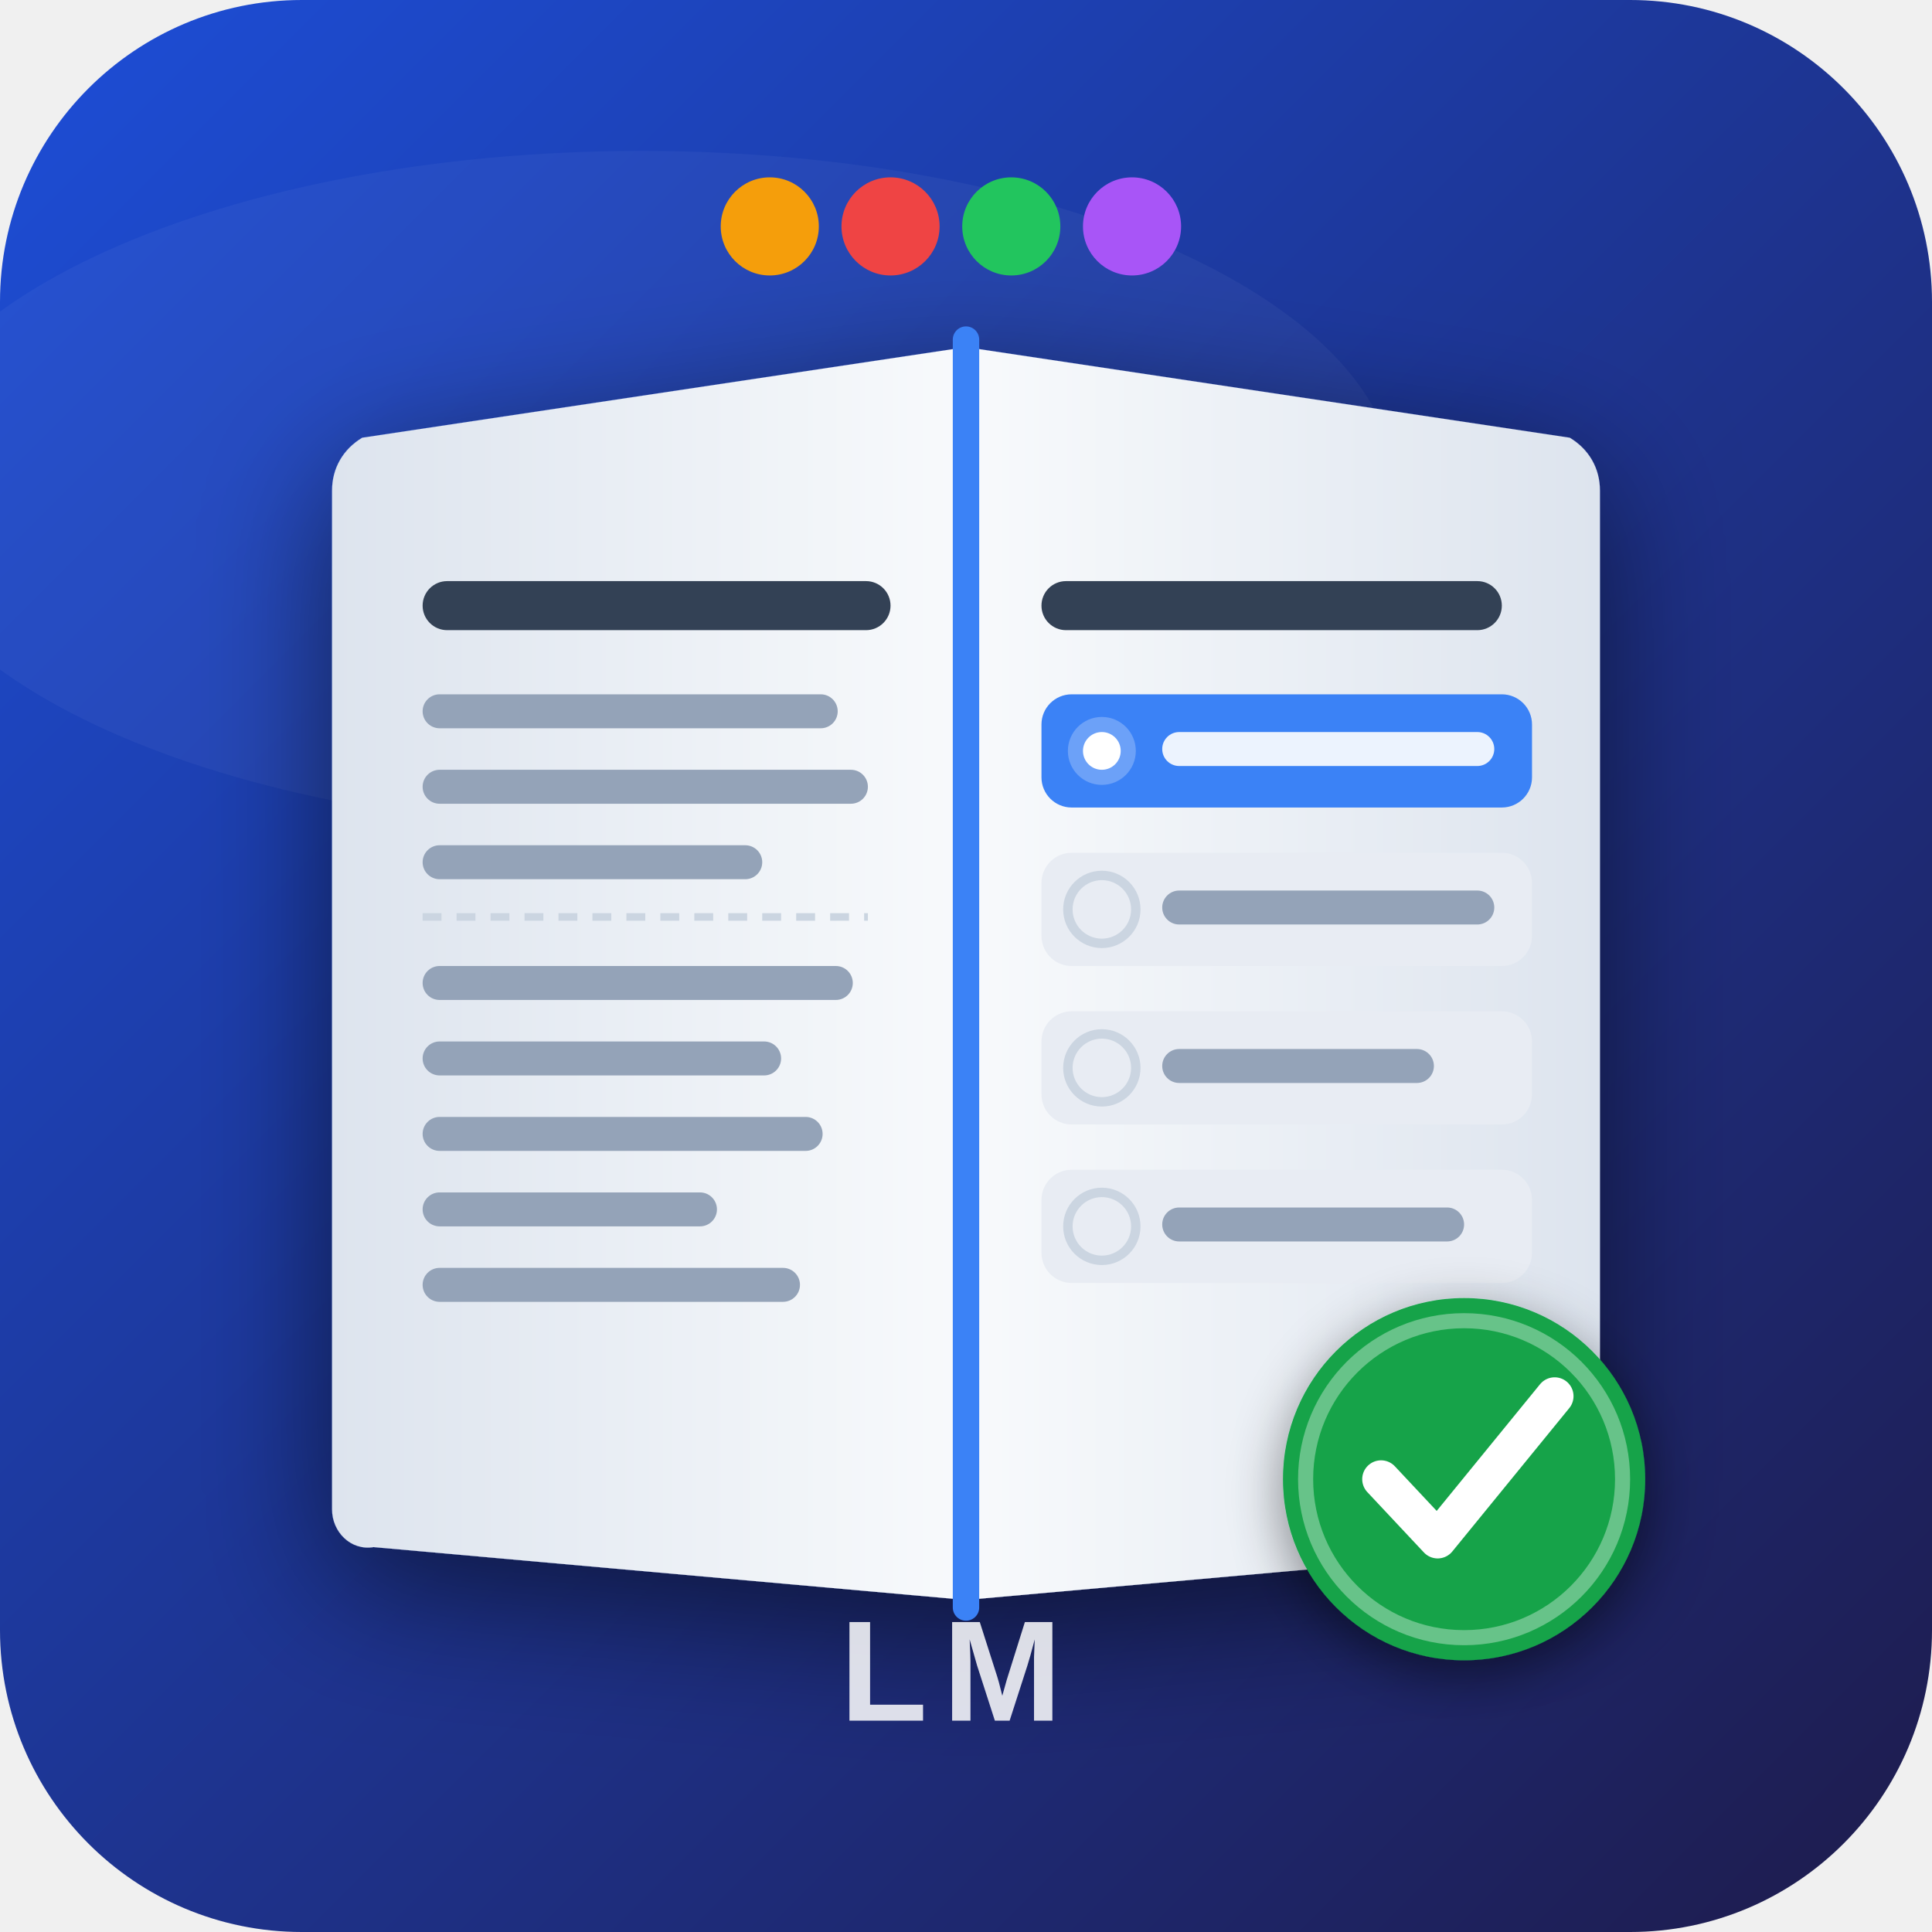
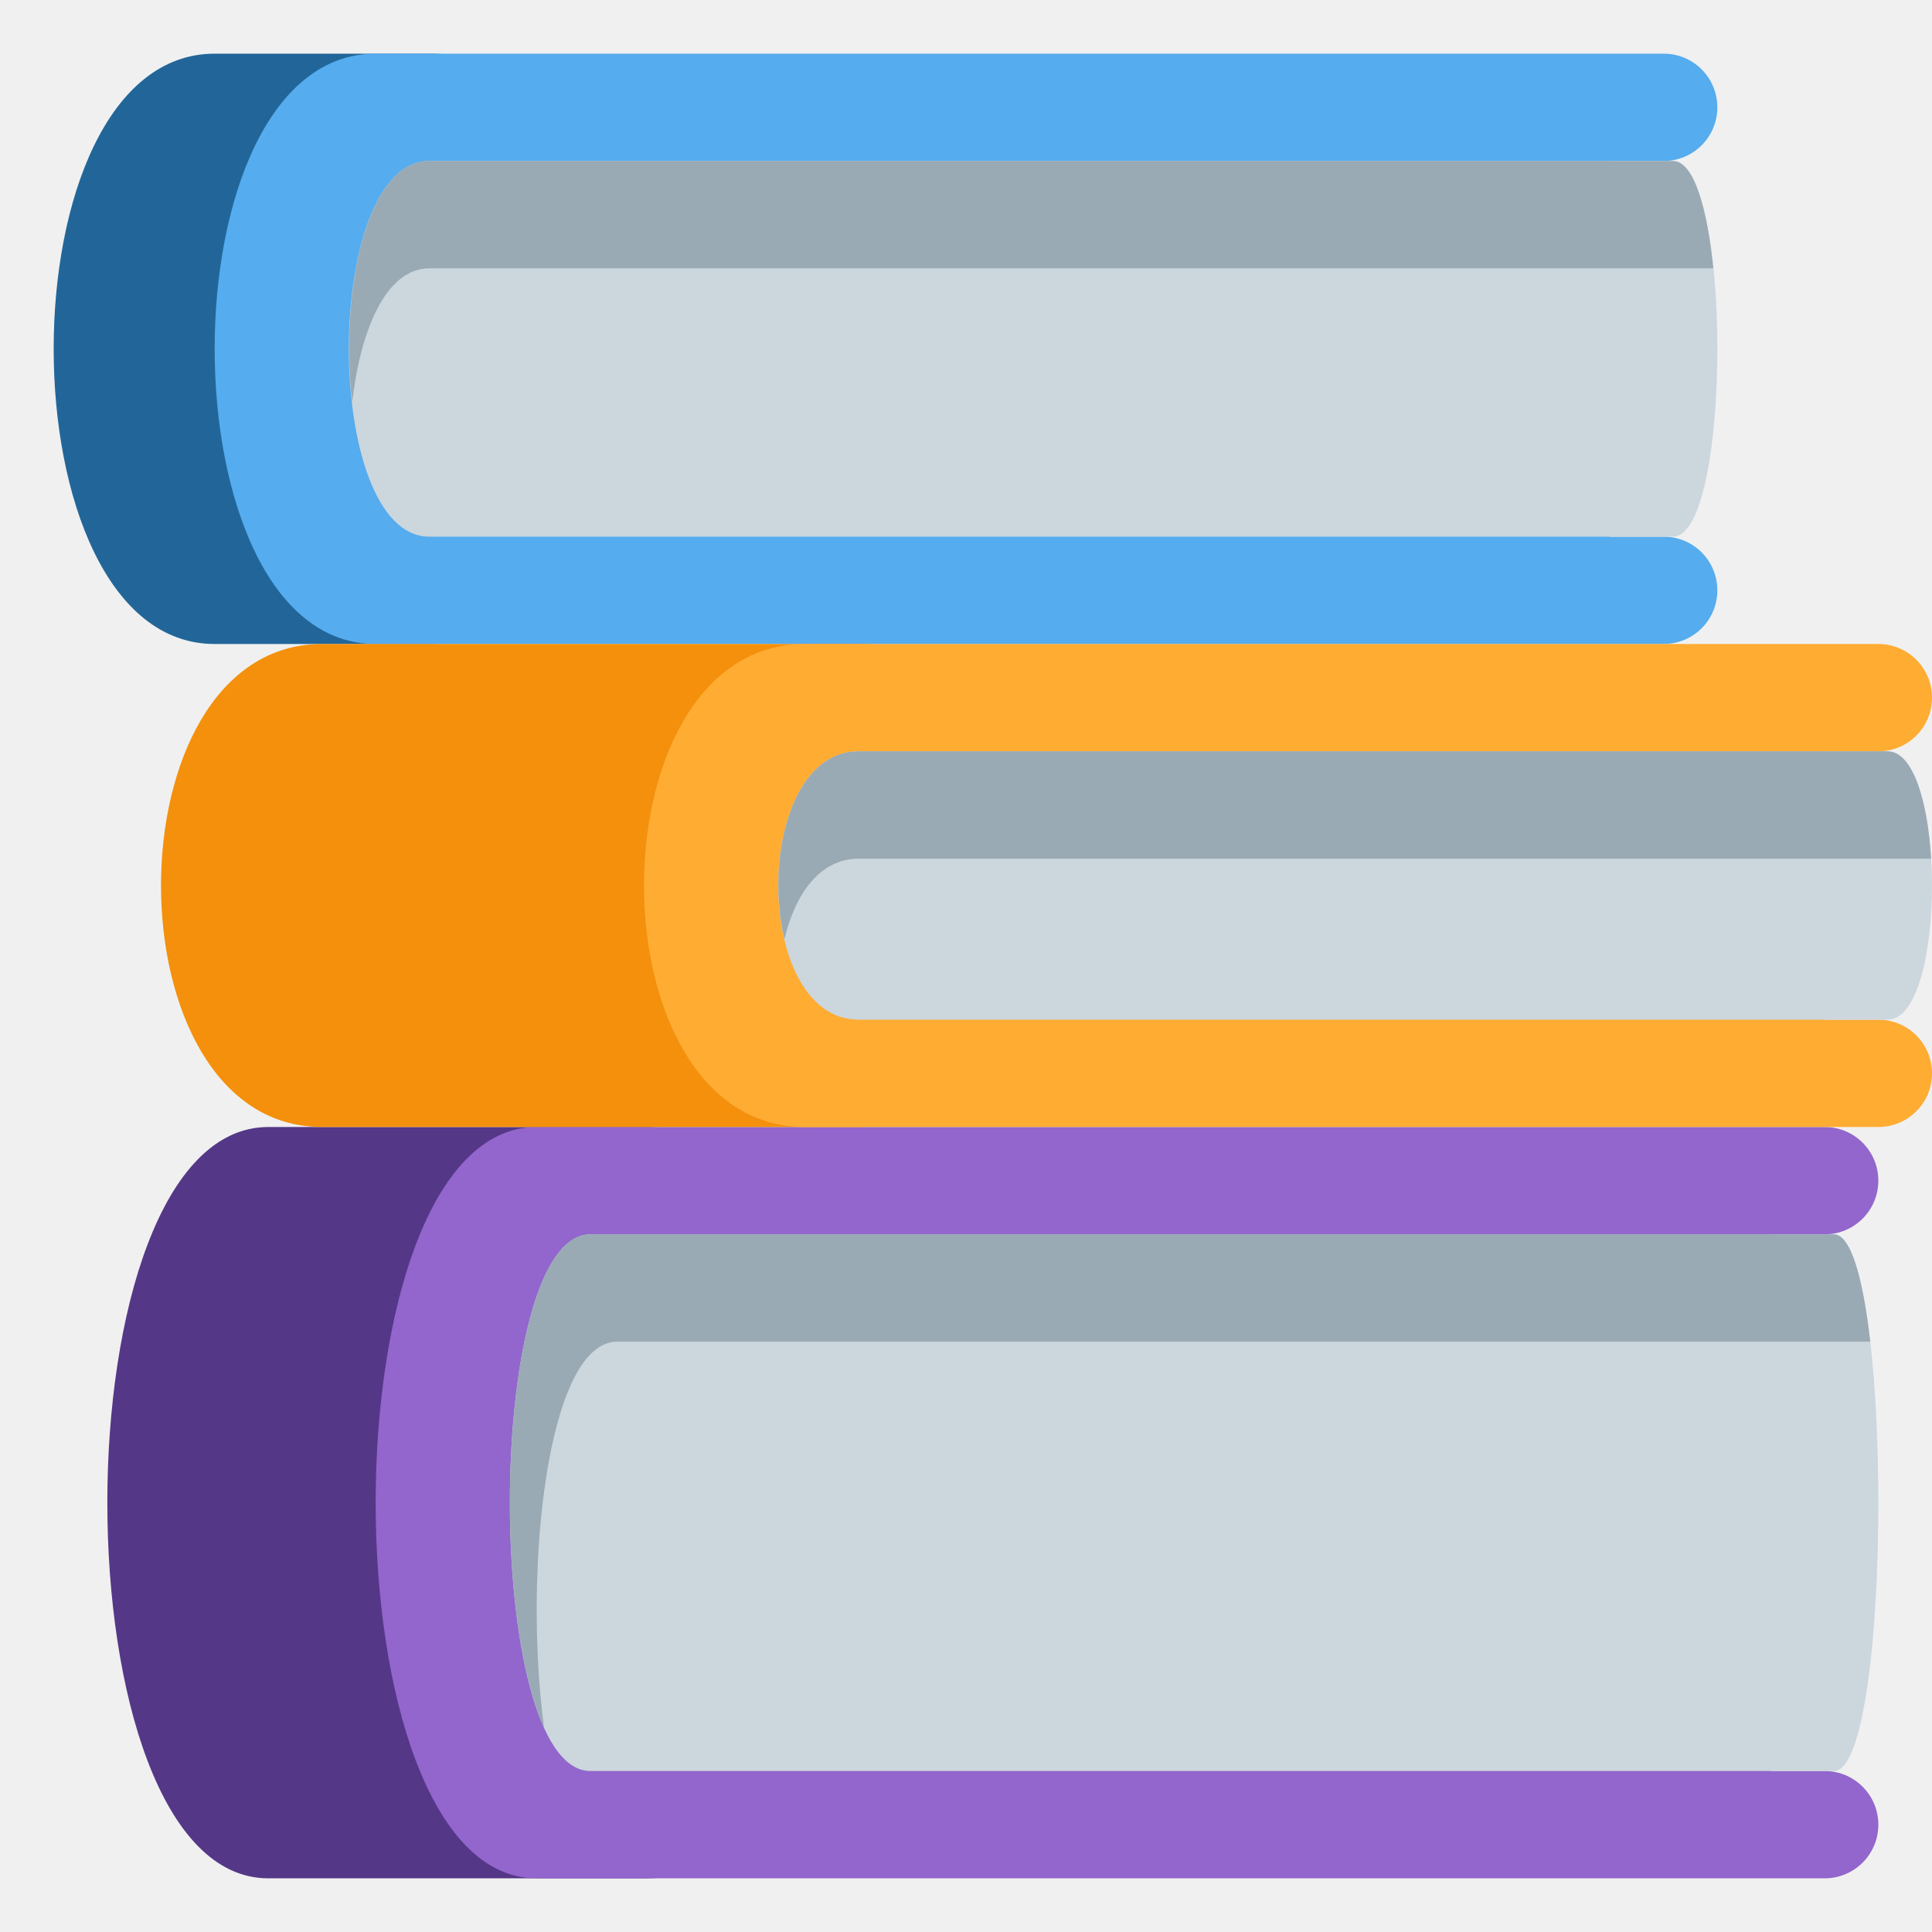
- <svg xmlns="http://www.w3.org/2000/svg" viewBox="0 0 512 512" width="512" height="512">
-   <defs>
-     <linearGradient id="bgGrad" x1="0" y1="0" x2="1" y2="1" gradientUnits="objectBoundingBox">
-       <stop offset="0%" stop-color="#1d4ed8" />
-       <stop offset="100%" stop-color="#1e1b4b" />
-     </linearGradient>
-     <linearGradient id="pageLeftGrad" x1="1" y1="0" x2="0" y2="0" gradientUnits="objectBoundingBox">
-       <stop offset="0%" stop-color="#f8fafc" />
-       <stop offset="100%" stop-color="#dde4ee" />
-     </linearGradient>
-     <linearGradient id="pageRightGrad" x1="0" y1="0" x2="1" y2="0" gradientUnits="objectBoundingBox">
-       <stop offset="0%" stop-color="#f8fafc" />
-       <stop offset="100%" stop-color="#dde4ee" />
-     </linearGradient>
-     <filter id="bookShadow" x="-18%" y="-15%" width="136%" height="136%">
-       <feDropShadow dx="0" dy="10" stdDeviation="18" flood-color="#000" flood-opacity="0.55" />
-     </filter>
-     <filter id="badgeShadow" x="-40%" y="-40%" width="180%" height="180%">
-       <feDropShadow dx="0" dy="4" stdDeviation="7" flood-color="#000" flood-opacity="0.45" />
-     </filter>
-   </defs>
-   <rect width="512" height="512" rx="80" ry="80" fill="url(#bgGrad)" />
-   <ellipse cx="170" cy="130" rx="200" ry="90" fill="white" opacity="0.04" />
-   <g filter="url(#bookShadow)">
-     <path d="M256,92 L96,116 C91,119 88,124 88,130 L88,400 C88,406 93,411 99,410 L256,424 Z" fill="url(#pageLeftGrad)" />
-     <path d="M256,92 L416,116 C421,119 424,124 424,130 L424,400 C424,406 419,411 413,410 L256,424 Z" fill="url(#pageRightGrad)" />
-   </g>
-   <line x1="256" y1="90" x2="256" y2="426" stroke="#3b82f6" stroke-width="7" stroke-linecap="round" />
-   <rect x="112" y="154" width="124" height="13" rx="6.5" fill="#334155" />
-   <rect x="112" y="184" width="110" height="9" rx="4.5" fill="#94a3b8" />
-   <rect x="112" y="204" width="118" height="9" rx="4.5" fill="#94a3b8" />
-   <rect x="112" y="224" width="90" height="9" rx="4.5" fill="#94a3b8" />
-   <line x1="112" y1="243" x2="230" y2="243" stroke="#cbd5e1" stroke-width="2" stroke-dasharray="5,4" />
-   <rect x="112" y="256" width="114" height="9" rx="4.5" fill="#94a3b8" />
-   <rect x="112" y="276" width="95" height="9" rx="4.5" fill="#94a3b8" />
-   <rect x="112" y="296" width="106" height="9" rx="4.5" fill="#94a3b8" />
-   <rect x="112" y="316" width="78" height="9" rx="4.5" fill="#94a3b8" />
-   <rect x="112" y="336" width="100" height="9" rx="4.5" fill="#94a3b8" />
-   <rect x="276" y="154" width="122" height="13" rx="6.5" fill="#334155" />
-   <rect x="276" y="184" width="130" height="30" rx="8" fill="#3b82f6" />
-   <circle cx="292" cy="199" r="9" fill="white" opacity="0.25" />
-   <circle cx="292" cy="199" r="5" fill="white" />
-   <rect x="308" y="194" width="88" height="9" rx="4.5" fill="white" opacity="0.9" />
-   <rect x="276" y="226" width="130" height="30" rx="8" fill="#e8ecf3" />
-   <circle cx="292" cy="241" r="9" fill="none" stroke="#cbd5e1" stroke-width="2.5" />
-   <rect x="308" y="236" width="88" height="9" rx="4.5" fill="#94a3b8" />
-   <rect x="276" y="268" width="130" height="30" rx="8" fill="#e8ecf3" />
-   <circle cx="292" cy="283" r="9" fill="none" stroke="#cbd5e1" stroke-width="2.5" />
-   <rect x="308" y="278" width="72" height="9" rx="4.5" fill="#94a3b8" />
-   <rect x="276" y="310" width="130" height="30" rx="8" fill="#e8ecf3" />
-   <circle cx="292" cy="325" r="9" fill="none" stroke="#cbd5e1" stroke-width="2.5" />
-   <rect x="308" y="320" width="80" height="9" rx="4.5" fill="#94a3b8" />
-   <circle cx="388" cy="392" r="48" fill="#16a34a" filter="url(#badgeShadow)" />
-   <circle cx="388" cy="392" r="42" fill="none" stroke="white" stroke-width="4" opacity="0.35" />
-   <polyline points="366,392 381,408 412,370" fill="none" stroke="white" stroke-width="10" stroke-linecap="round" stroke-linejoin="round" />
-   <circle cx="204" cy="60" r="13" fill="#f59e0b" />
-   <circle cx="236" cy="60" r="13" fill="#ef4444" />
-   <circle cx="268" cy="60" r="13" fill="#22c55e" />
-   <circle cx="300" cy="60" r="13" fill="#a855f7" />
-   <text x="252" y="456" text-anchor="middle" font-family="'Helvetica Neue', Arial, sans-serif" font-size="38" font-weight="700" letter-spacing="4" fill="white" opacity="0.85">LM</text>
+ <svg xmlns="http://www.w3.org/2000/svg" viewBox="0 0 36 36">
+   <path fill="#553788" d="M15 31c0 2.209-.791 4-3 4H5c-4 0-4-14 0-14h7c2.209 0 3 1.791 3 4v6z" />
+   <path fill="#9266CC" d="M34 33h-1V23h1c.553 0 1-.447 1-1s-.447-1-1-1H10c-4 0-4 14 0 14h24c.553 0 1-.447 1-1s-.447-1-1-1z" />
+   <path fill="#CCD6DD" d="M34.172 33H11c-2 0-2-10 0-10h23.172c1.104 0 1.104 10 0 10z" />
+   <path fill="#99AAB5" d="M11.5 25h23.35c-.135-1.175-.36-2-.678-2H11c-1.651 0-1.938 6.808-.863 9.188C9.745 29.229 10.199 25 11.5 25z" />
+   <path fill="#269" d="M12 8c0 2.209-1.791 4-4 4H4C0 12 0 1 4 1h4c2.209 0 4 1.791 4 4v3z" />
+   <path fill="#55ACEE" d="M31 10h-1V3h1c.553 0 1-.447 1-1s-.447-1-1-1H7C3 1 3 12 7 12h24c.553 0 1-.447 1-1s-.447-1-1-1z" />
+   <path fill="#CCD6DD" d="M31.172 10H8c-2 0-2-7 0-7h23.172c1.104 0 1.104 7 0 7z" />
+   <path fill="#99AAB5" d="M8 5h23.925c-.114-1.125-.364-2-.753-2H8C6.807 3 6.331 5.489 6.562 7.5 6.718 6.142 7.193 5 8 5z" />
+   <path fill="#F4900C" d="M20 17c0 2.209-1.791 4-4 4H6c-4 0-4-9 0-9h10c2.209 0 4 1.791 4 4v1z" />
+   <path fill="#FFAC33" d="M35 19h-1v-5h1c.553 0 1-.447 1-1s-.447-1-1-1H15c-4 0-4 9 0 9h20c.553 0 1-.447 1-1s-.447-1-1-1z" />
+   <path fill="#CCD6DD" d="M35.172 19H16c-2 0-2-5 0-5h19.172c1.104 0 1.104 5 0 5z" />
+   <path fill="#99AAB5" d="M16 16h19.984c-.065-1.062-.334-2-.812-2H16c-1.274 0-1.733 2.027-1.383 3.5.198-.839.657-1.5 1.383-1.5z" />
</svg>
